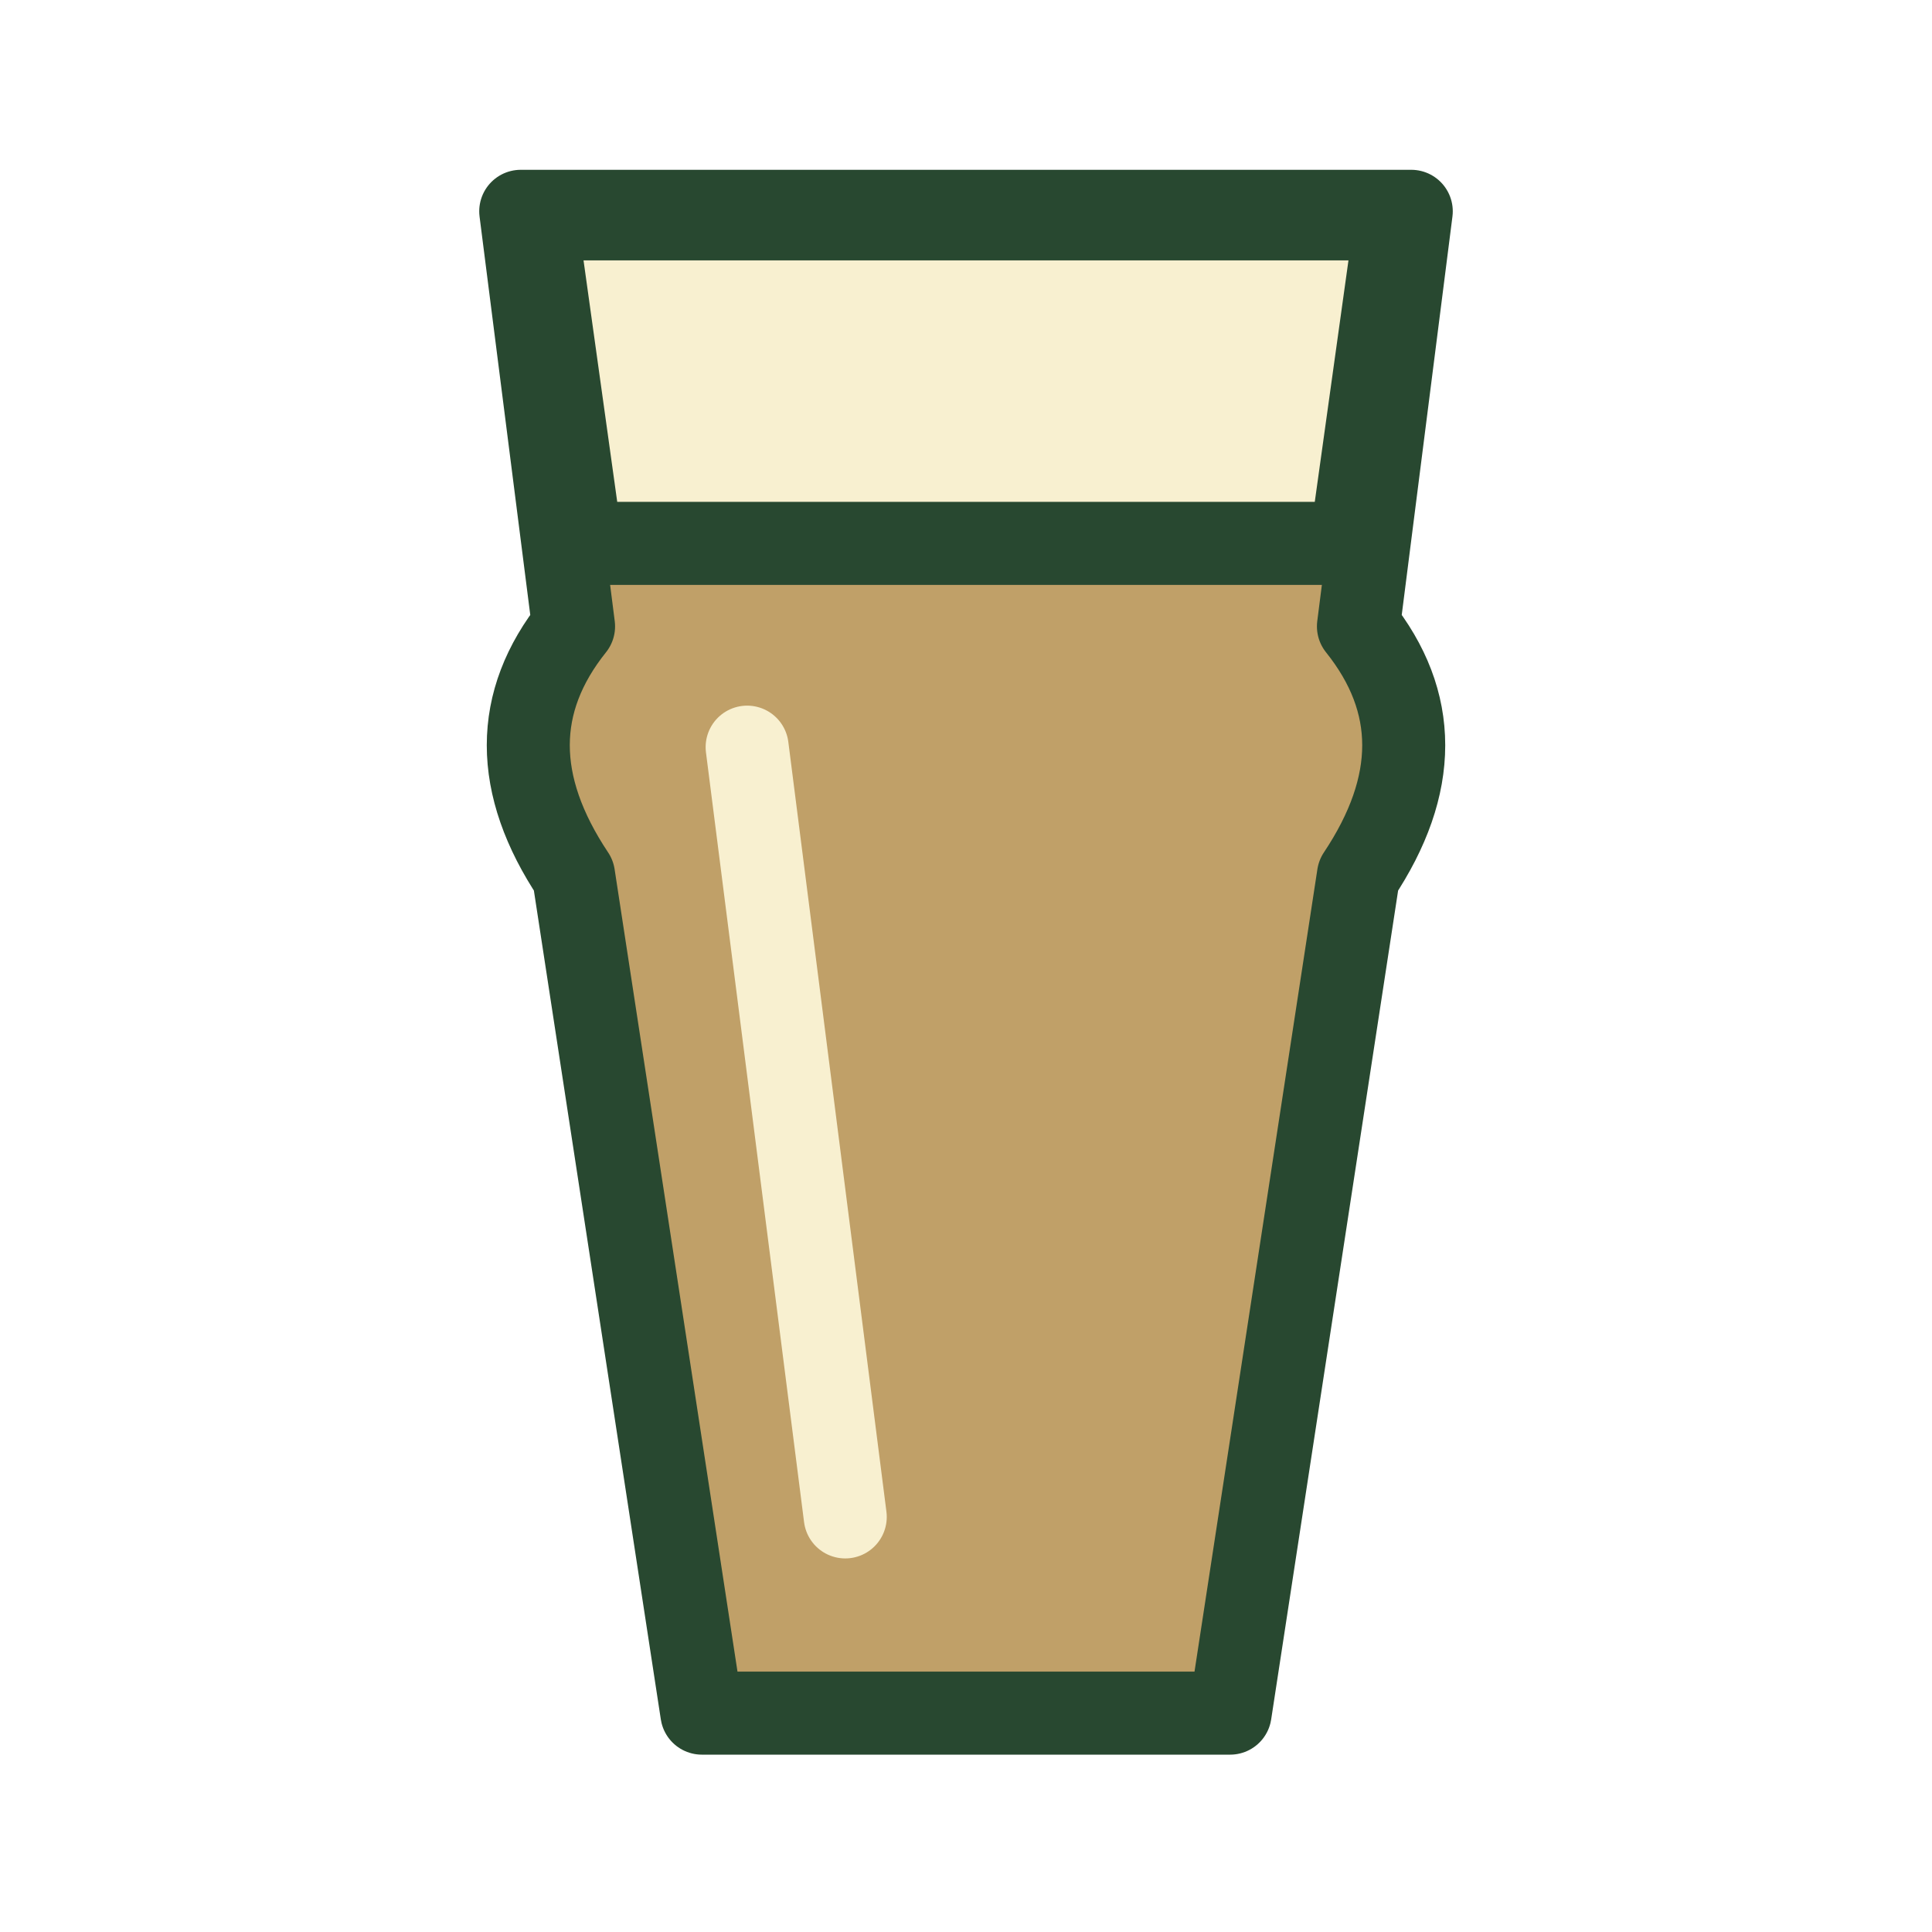
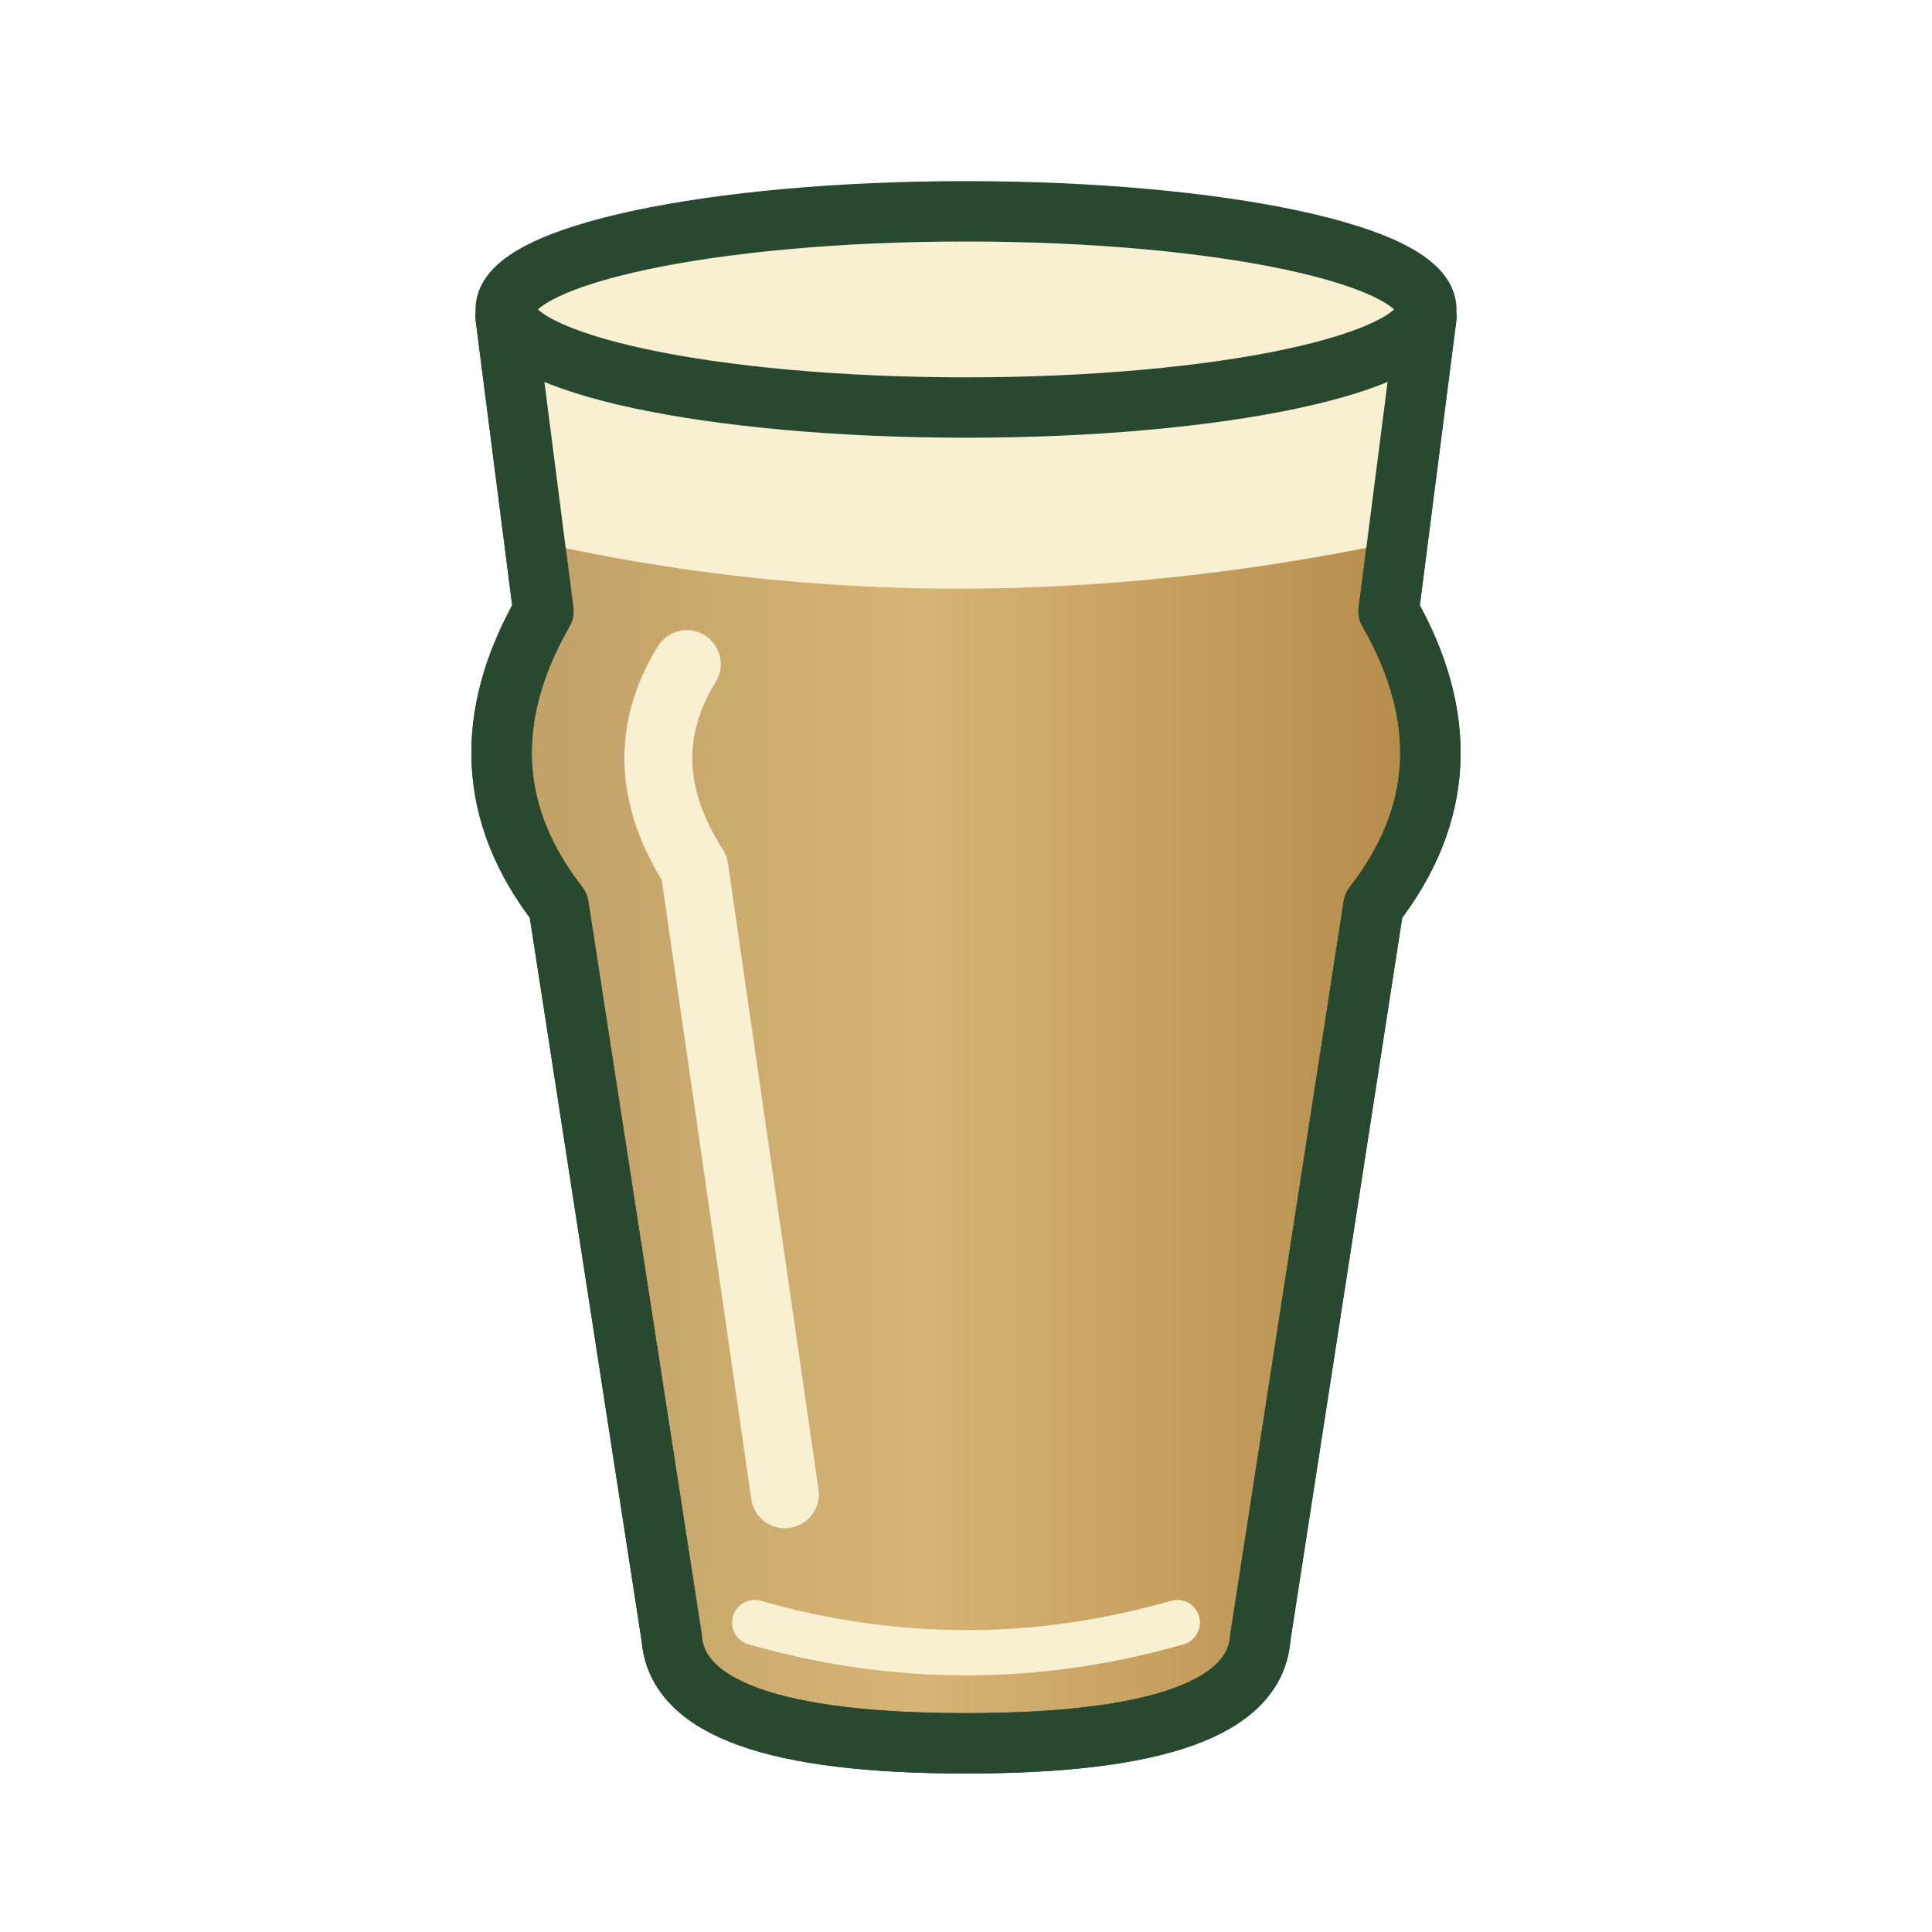
<svg xmlns="http://www.w3.org/2000/svg" viewBox="0 0 256 256" width="256" height="256">
-   <g stroke="#284830" stroke-width="11" stroke-linejoin="round" stroke-linecap="round">
-     <path d="M69 28h118l-7 55q12 15 0 33l-17 111H93L76 116q-12-18 0-33z" fill="#c0a068" />
-     <path d="M71 29h114l-6 43H77z" fill="#f8f0d0" />
-     <path d="M99 99l13 102" stroke="#f8f0d0" />
+   <defs>
+     <linearGradient id="ale" x1="0" x2="1">
+       <stop stop-color="#c0a068" />
+       <stop offset=".45" stop-color="#d6b475" />
+       <stop offset="1" stop-color="#b58b49" />
+     </linearGradient>
+   </defs>
+   <g stroke="#284830" stroke-width="8" stroke-linejoin="round" stroke-linecap="round">
+     <path d="M67 42q61-13 122 0l-5 39q12 21-2 39l-15 97q-1 14-39 14t-39-14l-15-97q-14-18-2-39Z" fill="url(#ale)" />
+     <path d="M68 42q60-13 120 0l-4 30q-58 12-112 0Z" fill="#f8f0d0" stroke="none" />
+     <path d="M67 42q61-13 122 0l-5 39q12 21-2 39l-15 97q-1 14-39 14t-39-14l-15-97q-14-18-2-39Z" fill="none" />
+     <ellipse cx="128" cy="41" rx="61" ry="13" fill="#f8f0d0" />
+     <path d="M91 88q-8 13 1 27l12 83" fill="none" stroke="#f8f0d0" stroke-width="9" />
+     <path d="M100 215q28 8 56 0" fill="none" stroke="#f8f0d0" stroke-width="6" />
  </g>
</svg>
